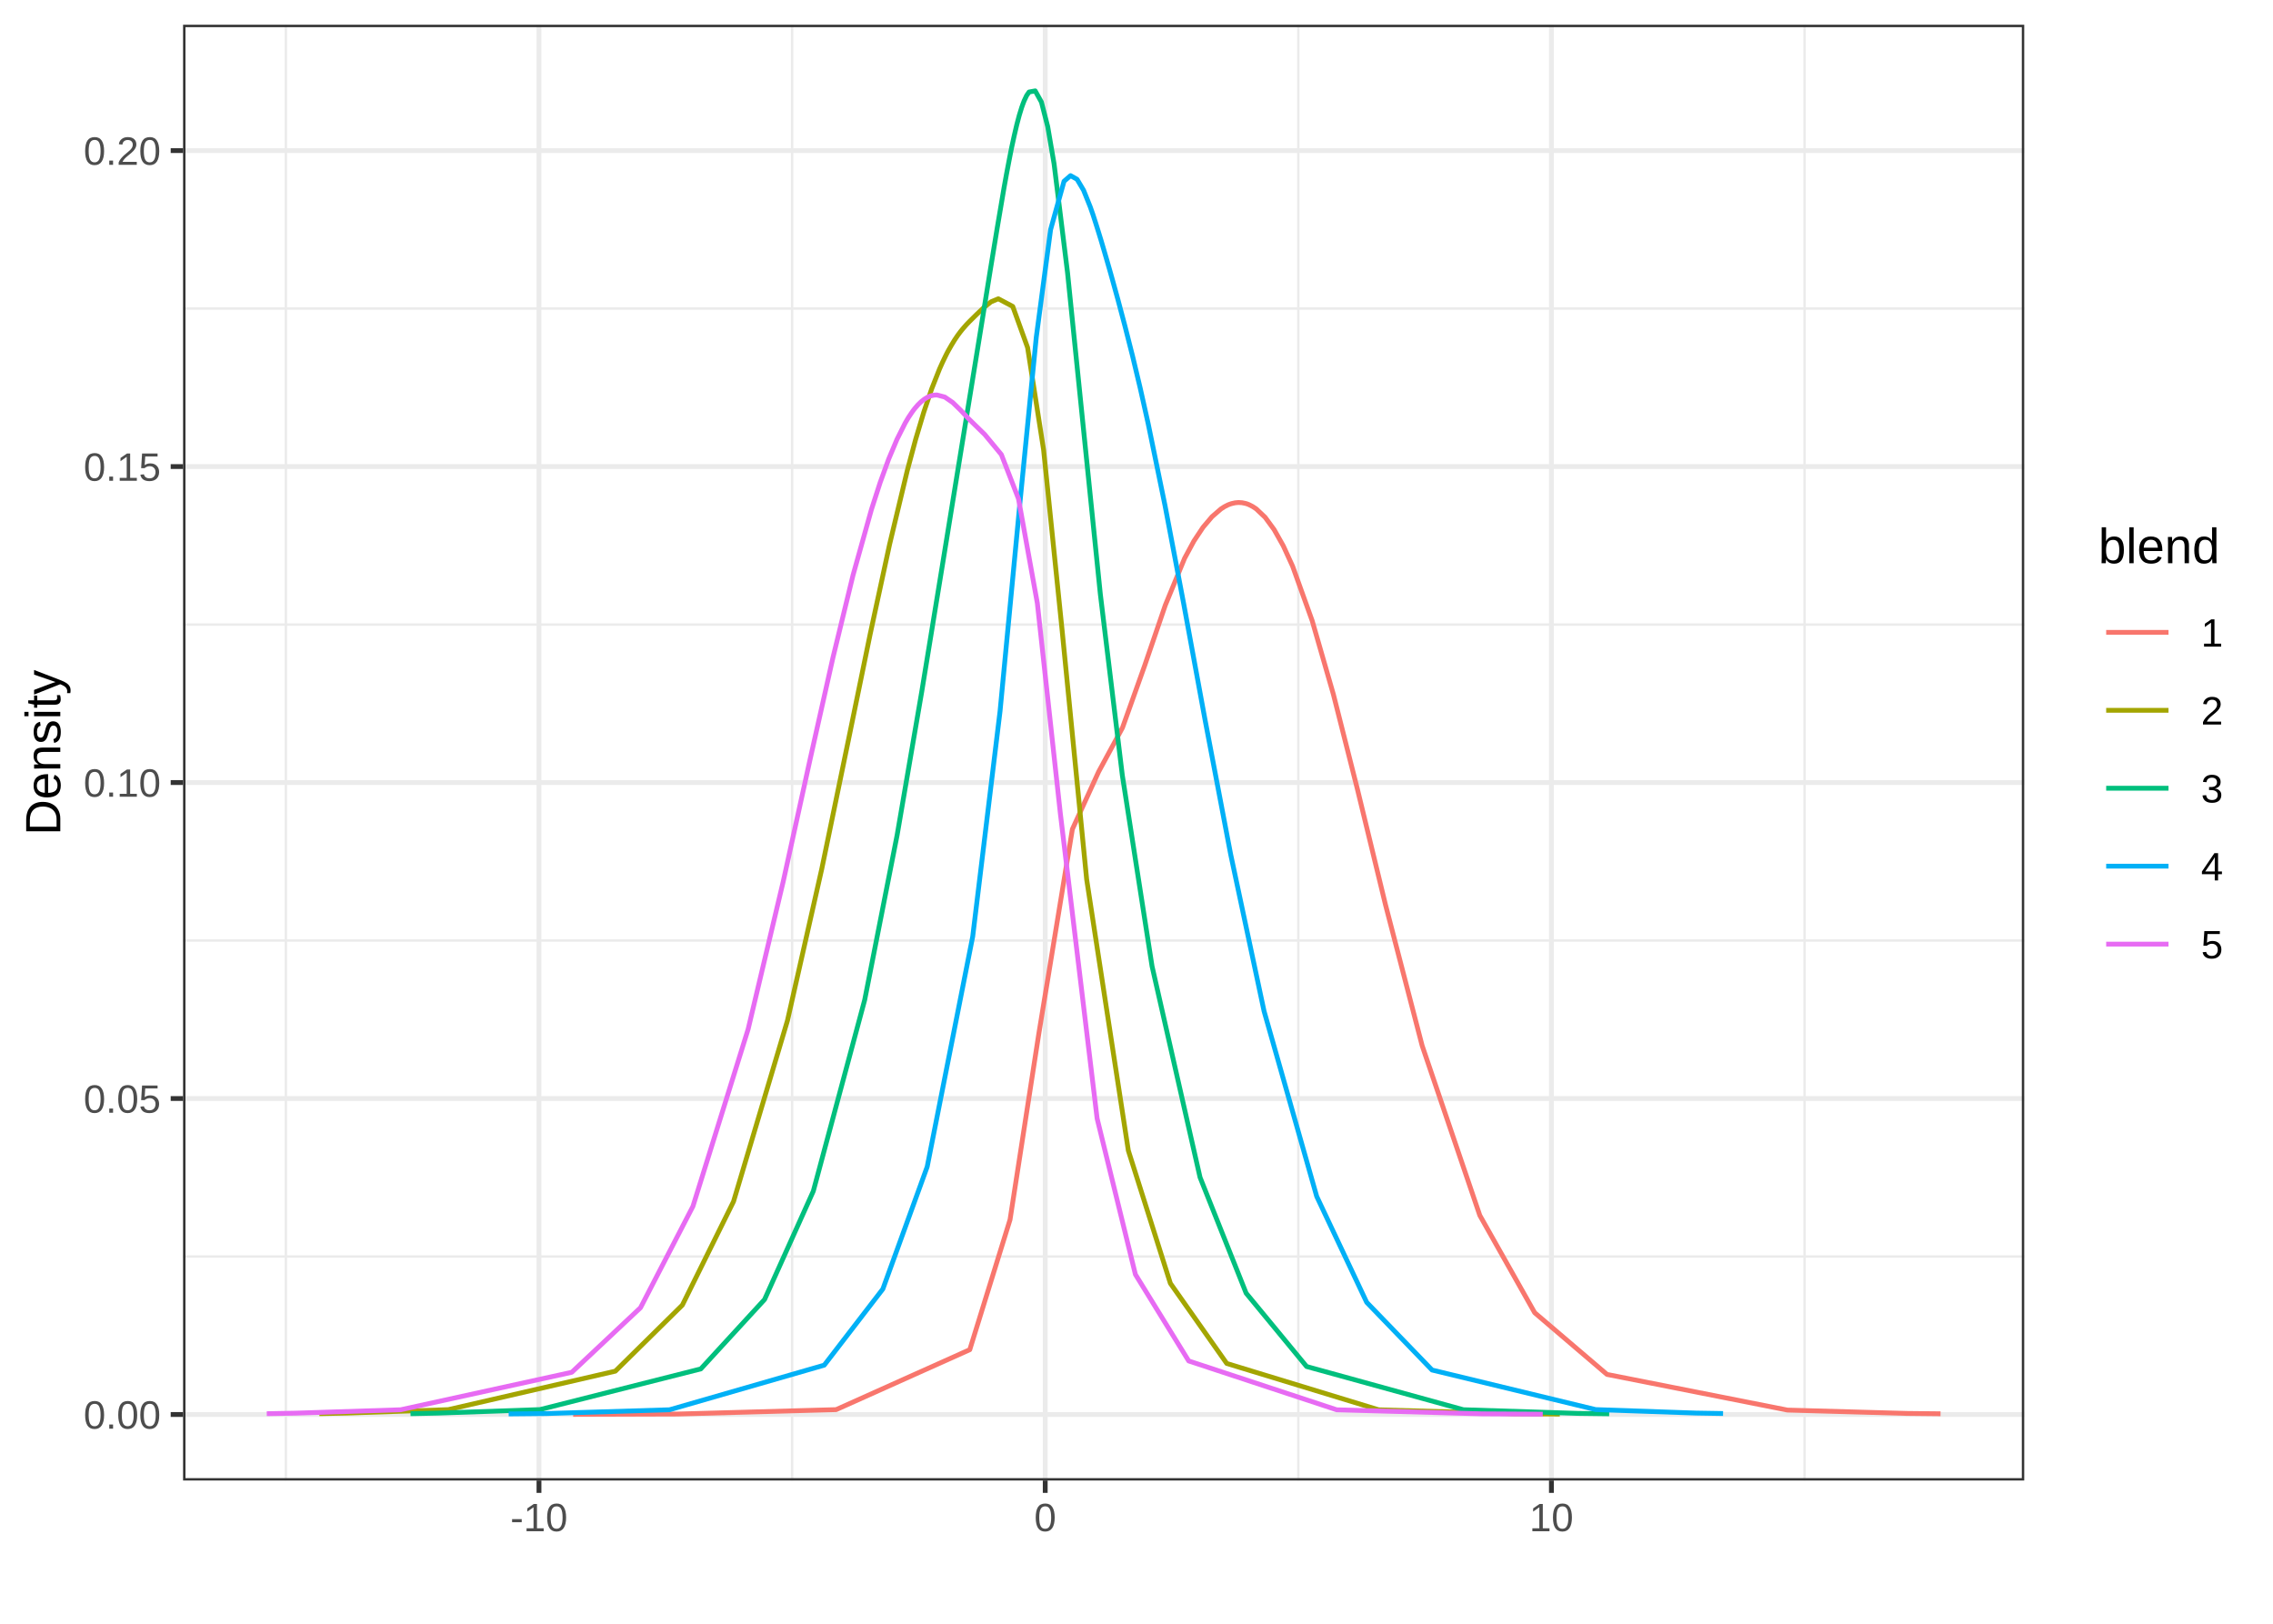
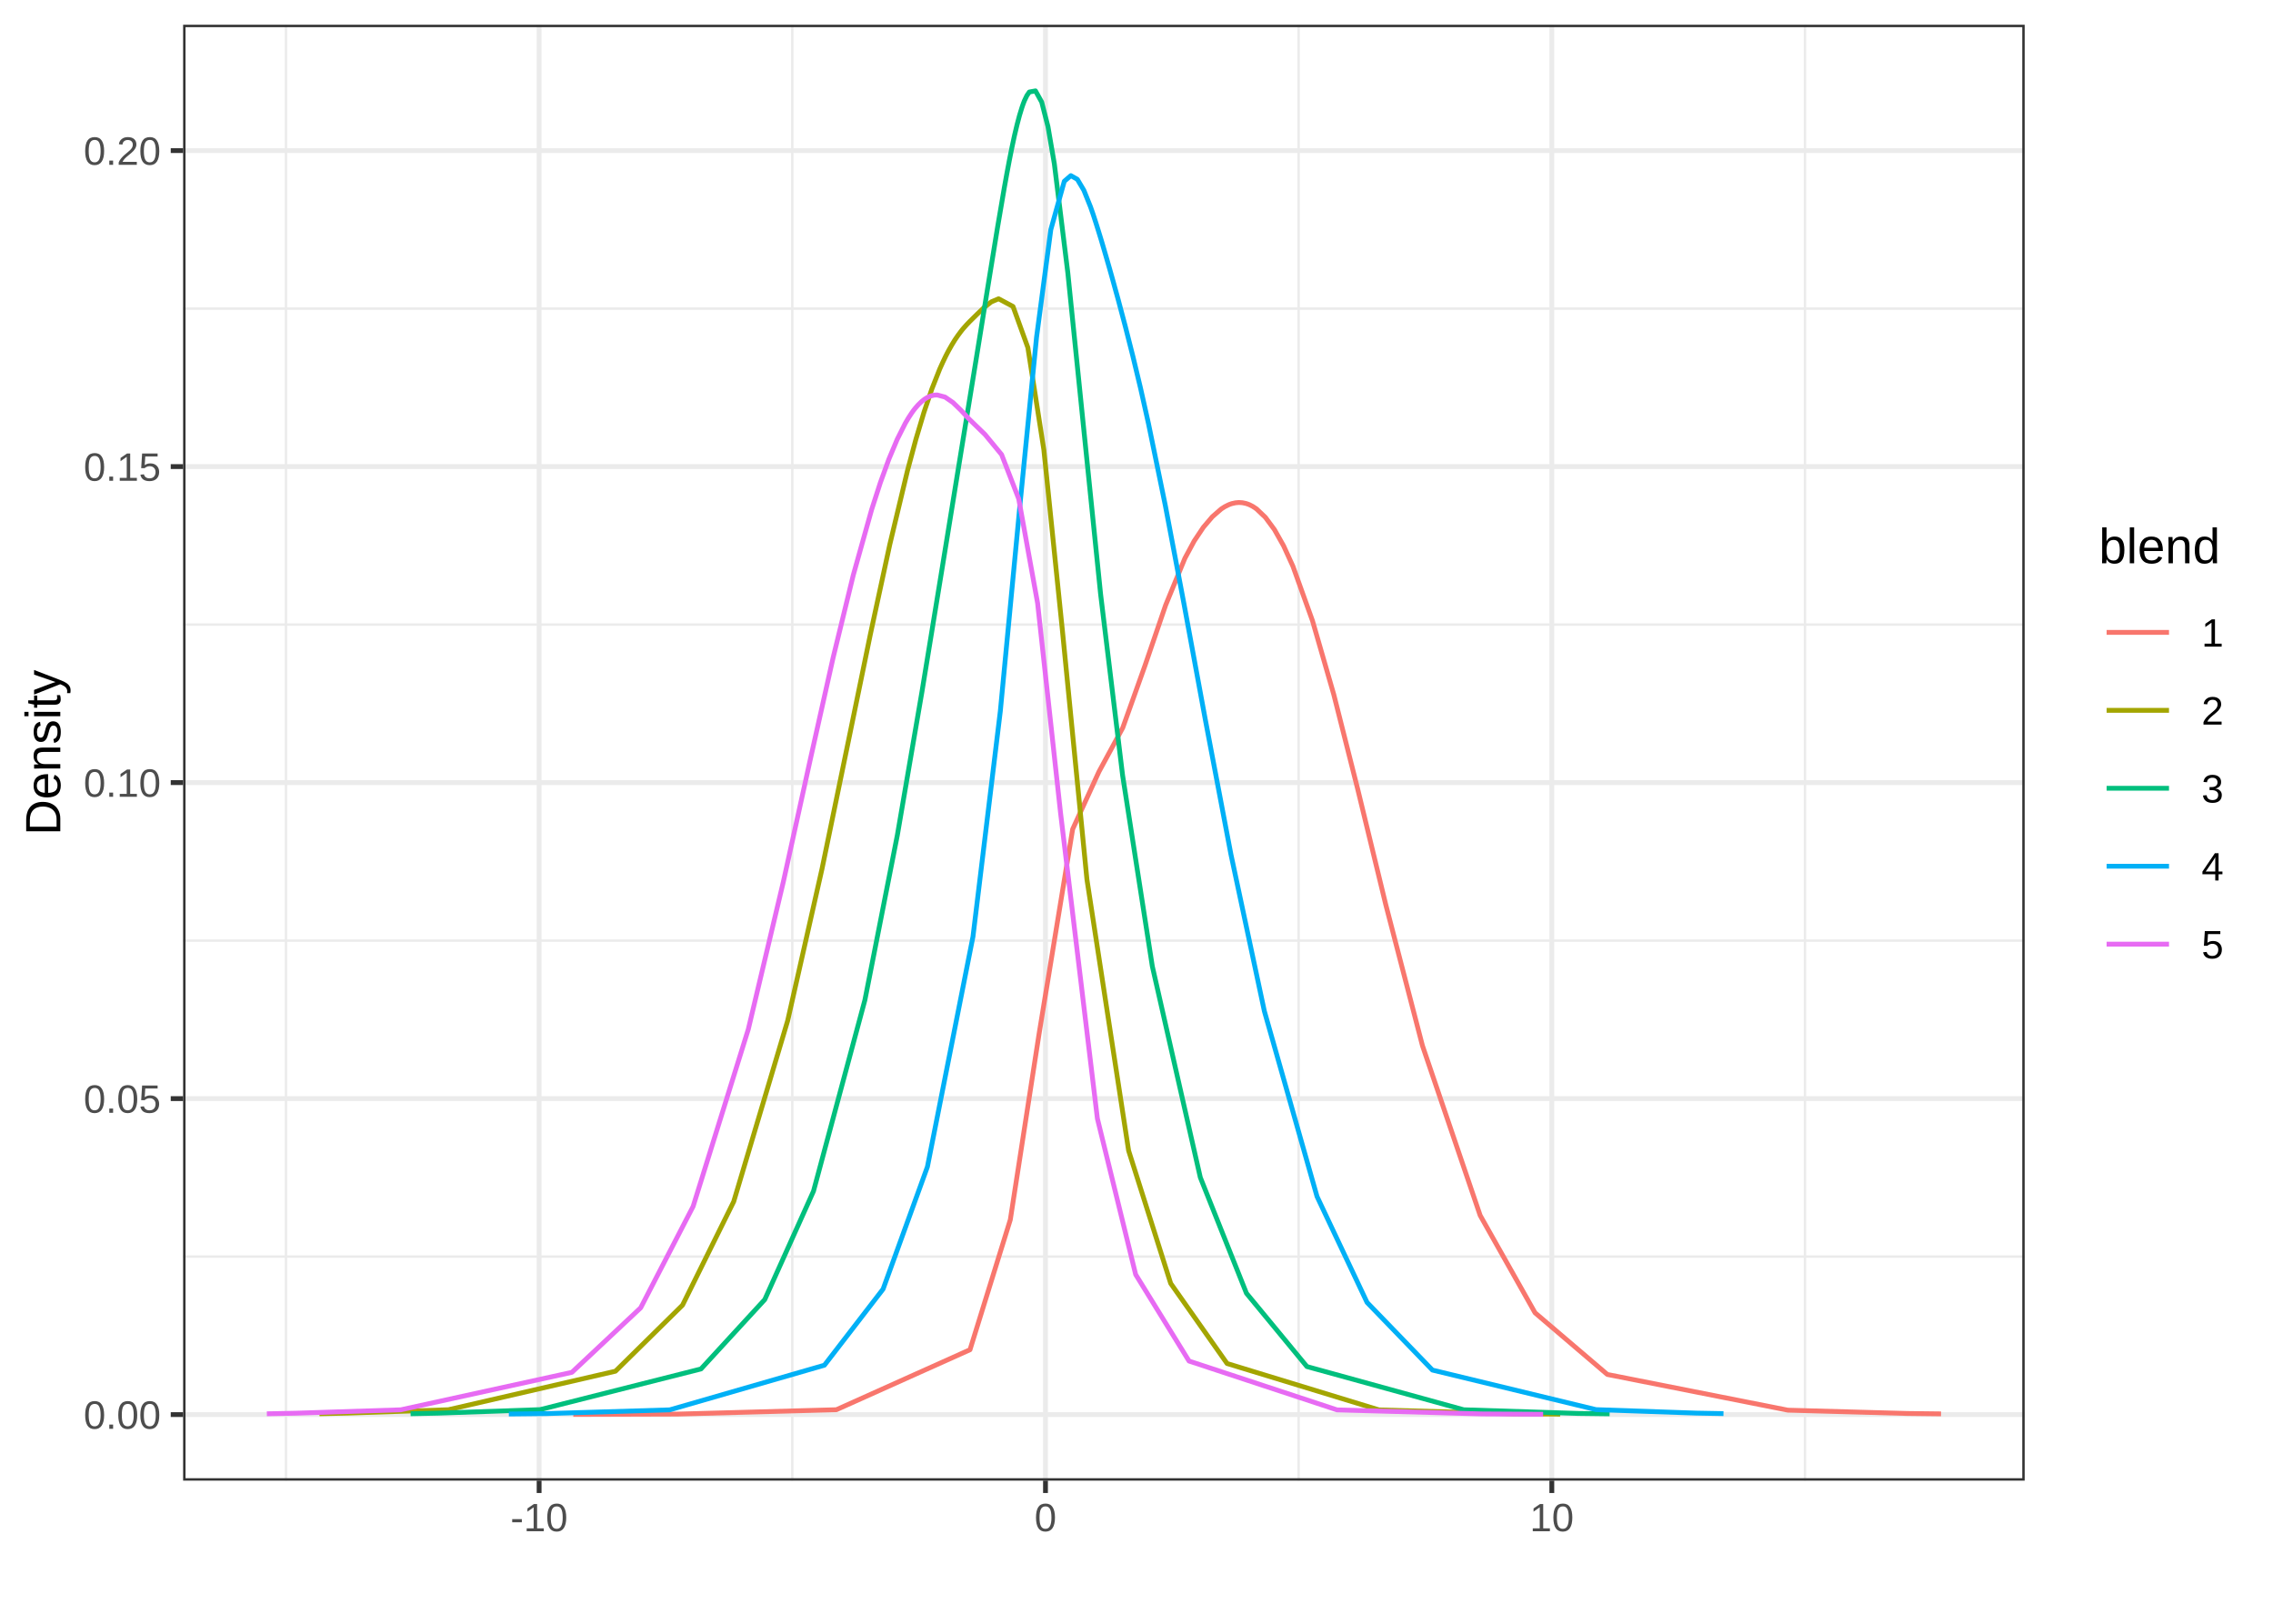
<svg xmlns="http://www.w3.org/2000/svg" class="svglite" width="504.00pt" height="360.00pt" viewBox="0 0 504.00 360.00">
  <defs>
    <style type="text/css">
    .svglite line, .svglite polyline, .svglite polygon, .svglite path, .svglite rect, .svglite circle {
      fill: none;
      stroke: #000000;
      stroke-linecap: round;
      stroke-linejoin: round;
      stroke-miterlimit: 10.00;
    }
    .svglite text {
      white-space: pre;
    }
  </style>
  </defs>
  <rect width="100%" height="100%" style="stroke: none; fill: #FFFFFF;" />
  <defs>
    <clipPath id="cpMC4wMHw1MDQuMDB8MC4wMHwzNjAuMDA=">
      <rect x="0.00" y="0.00" width="504.00" height="360.00" />
    </clipPath>
  </defs>
  <g clip-path="url(#cpMC4wMHw1MDQuMDB8MC4wMHwzNjAuMDA=)">
-     <rect x="0.00" y="0.00" width="504.00" height="360.00" style="stroke-width: 1.07; stroke: #FFFFFF; fill: #FFFFFF;" />
+     <rect x="-0" y="0.00" width="504.00" height="360.00" style="stroke-width: 1.07; stroke: #FFFFFF; fill: #FFFFFF;" />
  </g>
  <defs>
-     <clipPath id="cpNDAuNTl8NDQ4Ljg0fDUuNDh8MzI4LjI1">
-       <rect x="40.59" y="5.48" width="408.25" height="322.77" />
+     <clipPath id="cpNDAuNjB8NDQ4Ljk1fDUuNDh8MzI4LjI3">
+       <rect x="40.60" y="5.48" width="408.34" height="322.79" />
    </clipPath>
  </defs>
-   <g clip-path="url(#cpNDAuNTl8NDQ4Ljg0fDUuNDh8MzI4LjI1)">
-     <rect x="40.59" y="5.48" width="408.25" height="322.77" style="stroke-width: 1.07; stroke: none; fill: #FFFFFF;" />
-     <polyline points="40.59,278.58 448.84,278.58 " style="stroke-width: 0.53; stroke: #EBEBEB; stroke-linecap: butt;" />
-     <polyline points="40.59,208.53 448.84,208.53 " style="stroke-width: 0.53; stroke: #EBEBEB; stroke-linecap: butt;" />
-     <polyline points="40.59,138.47 448.84,138.47 " style="stroke-width: 0.53; stroke: #EBEBEB; stroke-linecap: butt;" />
-     <polyline points="40.59,68.41 448.84,68.41 " style="stroke-width: 0.53; stroke: #EBEBEB; stroke-linecap: butt;" />
-     <polyline points="63.39,328.25 63.39,5.48 " style="stroke-width: 0.53; stroke: #EBEBEB; stroke-linecap: butt;" />
-     <polyline points="175.64,328.25 175.64,5.48 " style="stroke-width: 0.53; stroke: #EBEBEB; stroke-linecap: butt;" />
-     <polyline points="287.88,328.25 287.88,5.48 " style="stroke-width: 0.53; stroke: #EBEBEB; stroke-linecap: butt;" />
-     <polyline points="400.13,328.25 400.13,5.48 " style="stroke-width: 0.53; stroke: #EBEBEB; stroke-linecap: butt;" />
-     <polyline points="40.59,313.61 448.84,313.61 " style="stroke-width: 1.07; stroke: #EBEBEB; stroke-linecap: butt;" />
-     <polyline points="40.59,243.55 448.84,243.55 " style="stroke-width: 1.07; stroke: #EBEBEB; stroke-linecap: butt;" />
-     <polyline points="40.59,173.50 448.84,173.50 " style="stroke-width: 1.07; stroke: #EBEBEB; stroke-linecap: butt;" />
-     <polyline points="40.59,103.44 448.84,103.44 " style="stroke-width: 1.07; stroke: #EBEBEB; stroke-linecap: butt;" />
-     <polyline points="40.59,33.39 448.84,33.39 " style="stroke-width: 1.07; stroke: #EBEBEB; stroke-linecap: butt;" />
-     <polyline points="119.51,328.25 119.51,5.48 " style="stroke-width: 1.07; stroke: #EBEBEB; stroke-linecap: butt;" />
-     <polyline points="231.76,328.25 231.76,5.48 " style="stroke-width: 1.07; stroke: #EBEBEB; stroke-linecap: butt;" />
-     <polyline points="344.00,328.25 344.00,5.48 " style="stroke-width: 1.07; stroke: #EBEBEB; stroke-linecap: butt;" />
-     <polyline points="127.09,313.58 150.11,313.51 185.40,312.53 215.03,299.24 223.96,270.41 230.34,229.19 237.78,183.85 243.61,171.09 248.89,161.35 253.84,147.48 258.39,134.17 262.67,123.77 264.73,119.95 266.75,116.91 268.74,114.56 270.71,112.85 271.50,112.34 272.28,111.94 272.67,111.79 273.07,111.66 273.85,111.48 274.63,111.41 275.41,111.46 276.19,111.62 276.58,111.74 276.97,111.90 277.75,112.30 278.54,112.82 280.52,114.69 282.51,117.41 284.54,121.01 286.62,125.55 290.95,137.61 295.65,153.92 300.94,174.79 307.21,200.59 315.34,231.84 328.12,269.46 340.29,291.04 356.32,304.72 396.34,312.63 422.81,313.37 430.28,313.45 " style="stroke-width: 1.07; stroke: #F8766D; stroke-linecap: butt;" />
-     <polyline points="70.81,313.42 76.99,313.29 99.41,312.53 136.44,304.00 151.30,289.35 162.65,266.38 174.61,226.26 182.21,192.66 188.06,164.38 192.95,140.58 197.26,120.66 201.18,104.30 203.03,97.41 204.83,91.39 206.59,86.20 208.31,81.84 208.99,80.32 209.66,78.93 209.99,78.27 210.33,77.64 211.00,76.47 211.66,75.39 212.32,74.41 212.98,73.52 213.31,73.11 213.64,72.72 214.29,71.98 214.94,71.30 216.55,69.71 218.16,68.18 219.76,66.91 221.36,66.24 224.56,67.94 227.85,77.05 231.40,99.72 235.52,139.88 240.95,194.97 250.19,255.09 259.51,284.53 272.01,302.29 305.70,312.57 335.56,313.43 345.86,313.52 " style="stroke-width: 1.07; stroke: #A3A500; stroke-linecap: butt;" />
-     <polyline points="91.02,313.43 97.13,313.30 119.73,312.52 155.39,303.50 169.53,288.11 180.34,264.08 191.73,221.70 198.92,185.17 204.39,153.30 208.92,125.57 212.86,101.32 216.39,79.63 218.04,69.46 219.61,59.70 221.14,50.40 222.61,41.73 223.19,38.51 223.77,35.47 224.05,34.03 224.33,32.64 224.90,30.03 225.45,27.67 226.00,25.59 226.55,23.80 226.83,23.02 227.10,22.32 227.64,21.18 228.18,20.40 229.54,20.15 230.92,22.63 232.31,28.06 233.72,36.29 236.71,60.46 240.06,93.32 243.98,131.71 248.86,171.90 255.45,214.23 266.09,261.03 276.31,286.71 289.72,302.97 324.48,312.55 349.80,313.36 356.81,313.45 " style="stroke-width: 1.07; stroke: #00BF7D; stroke-linecap: butt;" />
-     <polyline points="112.79,313.48 121.00,313.40 148.46,312.56 182.76,302.67 195.76,285.78 205.59,258.68 215.68,207.66 221.75,157.64 226.17,111.32 229.78,74.74 232.95,50.92 235.93,40.19 237.38,38.94 238.82,39.75 240.27,42.19 241.74,45.85 242.34,47.56 242.93,49.39 243.23,50.34 243.53,51.30 244.14,53.28 244.74,55.32 245.35,57.41 245.97,59.56 246.28,60.65 246.59,61.76 247.21,64.00 247.85,66.31 249.46,72.37 251.12,78.91 252.82,86.03 254.58,93.89 258.33,112.11 262.47,133.89 267.19,159.54 272.87,189.37 280.28,224.16 291.96,265.26 303.04,288.74 317.54,303.75 353.81,312.52 375.99,313.29 382.06,313.39 " style="stroke-width: 1.07; stroke: #00B0F6; stroke-linecap: butt;" />
-     <polyline points="59.15,313.43 65.58,313.31 88.84,312.56 126.78,304.25 142.02,289.93 153.65,267.45 165.88,228.20 173.66,195.47 179.65,168.24 184.69,145.81 189.14,127.54 193.22,112.98 195.16,106.98 197.04,101.80 198.89,97.41 200.70,93.81 201.41,92.60 202.13,91.52 202.48,91.03 202.83,90.57 203.54,89.75 204.25,89.06 204.95,88.51 205.65,88.08 206.00,87.91 206.35,87.78 207.05,87.61 207.75,87.57 209.49,88.03 211.25,89.24 213.01,90.95 214.79,92.86 218.36,96.34 222.04,100.79 225.83,110.58 230.01,133.71 235.10,180.23 243.27,247.99 251.76,282.56 263.58,301.74 296.40,312.57 328.60,313.46 342.08,313.54 " style="stroke-width: 1.07; stroke: #E76BF3; stroke-linecap: butt;" />
-     <rect x="40.59" y="5.48" width="408.25" height="322.77" style="stroke-width: 1.07; stroke: #333333;" />
+   <g clip-path="url(#cpNDAuNjB8NDQ4Ljk1fDUuNDh8MzI4LjI3)">
+     <rect x="40.60" y="5.48" width="408.34" height="322.79" style="stroke-width: 1.07; stroke: none; fill: #FFFFFF;" />
+     <polyline points="40.60,278.60 448.95,278.60 " style="stroke-width: 0.53; stroke: #EBEBEB; stroke-linecap: butt;" />
+     <polyline points="40.60,208.54 448.95,208.54 " style="stroke-width: 0.53; stroke: #EBEBEB; stroke-linecap: butt;" />
+     <polyline points="40.60,138.48 448.95,138.48 " style="stroke-width: 0.53; stroke: #EBEBEB; stroke-linecap: butt;" />
+     <polyline points="40.60,68.42 448.95,68.42 " style="stroke-width: 0.53; stroke: #EBEBEB; stroke-linecap: butt;" />
+     <polyline points="63.41,328.27 63.41,5.48 " style="stroke-width: 0.53; stroke: #EBEBEB; stroke-linecap: butt;" />
+     <polyline points="175.68,328.27 175.68,5.48 " style="stroke-width: 0.53; stroke: #EBEBEB; stroke-linecap: butt;" />
+     <polyline points="287.95,328.27 287.95,5.48 " style="stroke-width: 0.53; stroke: #EBEBEB; stroke-linecap: butt;" />
+     <polyline points="400.22,328.27 400.22,5.48 " style="stroke-width: 0.53; stroke: #EBEBEB; stroke-linecap: butt;" />
+     <polyline points="40.60,313.63 448.95,313.63 " style="stroke-width: 1.07; stroke: #EBEBEB; stroke-linecap: butt;" />
+     <polyline points="40.60,243.57 448.95,243.57 " style="stroke-width: 1.07; stroke: #EBEBEB; stroke-linecap: butt;" />
+     <polyline points="40.60,173.51 448.95,173.51 " style="stroke-width: 1.07; stroke: #EBEBEB; stroke-linecap: butt;" />
+     <polyline points="40.60,103.45 448.95,103.45 " style="stroke-width: 1.07; stroke: #EBEBEB; stroke-linecap: butt;" />
+     <polyline points="40.60,33.39 448.95,33.39 " style="stroke-width: 1.07; stroke: #EBEBEB; stroke-linecap: butt;" />
+     <polyline points="119.54,328.27 119.54,5.48 " style="stroke-width: 1.07; stroke: #EBEBEB; stroke-linecap: butt;" />
+     <polyline points="231.82,328.27 231.82,5.48 " style="stroke-width: 1.07; stroke: #EBEBEB; stroke-linecap: butt;" />
+     <polyline points="344.09,328.27 344.09,5.48 " style="stroke-width: 1.07; stroke: #EBEBEB; stroke-linecap: butt;" />
+     <polyline points="127.12,313.59 150.15,313.52 185.45,312.55 215.08,299.25 224.02,270.42 230.40,229.20 237.84,183.85 243.67,171.10 248.95,161.36 253.91,147.48 258.46,134.17 262.73,123.78 264.79,119.95 266.82,116.91 268.81,114.57 270.78,112.85 271.56,112.35 272.35,111.95 272.74,111.79 273.13,111.66 273.92,111.48 274.70,111.41 275.48,111.46 276.26,111.62 276.65,111.75 277.04,111.90 277.82,112.30 278.61,112.83 280.58,114.70 282.58,117.41 284.61,121.01 286.69,125.56 291.02,137.62 295.73,153.93 301.01,174.80 307.28,200.60 315.41,231.85 328.20,269.47 340.37,291.06 356.40,304.73 396.44,312.65 422.91,313.38 430.39,313.47 " style="stroke-width: 1.07; stroke: #F8766D; stroke-linecap: butt;" />
+     <polyline points="70.83,313.44 77.01,313.30 99.43,312.55 136.47,304.01 151.34,289.36 162.69,266.40 174.66,226.27 182.26,192.67 188.10,164.39 193.00,140.59 197.31,120.67 201.23,104.30 203.08,97.42 204.88,91.39 206.64,86.20 208.36,81.84 209.04,80.33 209.71,78.93 210.05,78.27 210.38,77.65 211.05,76.47 211.71,75.39 212.38,74.41 213.04,73.52 213.36,73.11 213.69,72.72 214.35,71.98 215.00,71.30 216.61,69.71 218.21,68.18 219.82,66.92 221.42,66.24 224.62,67.95 227.91,77.06 231.46,99.73 235.58,139.88 241.01,194.98 250.25,255.10 259.58,284.54 272.08,302.30 305.77,312.59 335.65,313.45 345.94,313.53 " style="stroke-width: 1.07; stroke: #A3A500; stroke-linecap: butt;" />
+     <polyline points="91.04,313.44 97.16,313.31 119.76,312.53 155.43,303.51 169.57,288.13 180.38,264.09 191.78,221.71 198.97,185.18 204.44,153.30 208.97,125.58 212.91,101.33 216.45,79.63 218.09,69.47 219.67,59.71 221.19,50.40 222.67,41.73 223.25,38.51 223.82,35.48 224.11,34.03 224.39,32.64 224.95,30.03 225.51,27.67 226.06,25.59 226.61,23.80 226.88,23.02 227.15,22.32 227.70,21.18 228.24,20.40 229.60,20.15 230.98,22.63 232.37,28.07 233.78,36.29 236.77,60.46 240.12,93.32 244.04,131.72 248.92,171.91 255.51,214.24 266.15,261.05 276.38,286.73 289.79,302.98 324.56,312.56 349.88,313.37 356.90,313.46 " style="stroke-width: 1.07; stroke: #00BF7D; stroke-linecap: butt;" />
+     <polyline points="112.83,313.50 121.03,313.41 148.50,312.58 182.80,302.68 195.81,285.80 205.64,258.69 215.74,207.67 221.81,157.64 226.22,111.33 229.84,74.75 233.00,50.92 235.99,40.19 237.44,38.94 238.88,39.75 240.33,42.19 241.80,45.85 242.40,47.57 242.99,49.39 243.29,50.34 243.59,51.30 244.20,53.28 244.80,55.32 245.41,57.41 246.03,59.56 246.34,60.66 246.65,61.76 247.27,64.01 247.91,66.31 249.52,72.37 251.18,78.91 252.89,86.03 254.65,93.89 258.40,112.11 262.53,133.90 267.26,159.55 272.93,189.38 280.35,224.17 292.03,265.28 303.12,288.76 317.62,303.76 353.89,312.53 376.08,313.30 382.15,313.41 " style="stroke-width: 1.07; stroke: #00B0F6; stroke-linecap: butt;" />
+     <polyline points="59.17,313.45 65.60,313.32 88.86,312.57 126.81,304.26 142.06,289.95 153.69,267.47 165.92,228.21 173.70,195.48 179.70,168.25 184.73,145.81 189.19,127.55 193.27,112.99 195.21,106.99 197.09,101.81 198.94,97.41 200.75,93.81 201.47,92.60 202.18,91.52 202.53,91.03 202.88,90.58 203.59,89.76 204.30,89.07 205.00,88.51 205.70,88.08 206.05,87.92 206.40,87.78 207.10,87.61 207.80,87.57 209.54,88.03 211.30,89.24 213.07,90.95 214.84,92.87 218.42,96.34 222.09,100.79 225.88,110.59 230.07,133.72 235.16,180.24 243.33,248.00 251.82,282.58 263.65,301.76 296.48,312.59 328.68,313.48 342.16,313.56 " style="stroke-width: 1.07; stroke: #E76BF3; stroke-linecap: butt;" />
+     <rect x="40.60" y="5.48" width="408.34" height="322.79" style="stroke-width: 1.07; stroke: #333333;" />
  </g>
  <g clip-path="url(#cpMC4wMHw1MDQuMDB8MC4wMHwzNjAuMDA=)">
-     <text x="35.66" y="316.76" text-anchor="end" style="font-size: 8.80px;fill: #4D4D4D; font-family: &quot;Arial&quot;;" textLength="17.13px" lengthAdjust="spacingAndGlyphs">0.00</text>
-     <text x="35.66" y="246.71" text-anchor="end" style="font-size: 8.80px;fill: #4D4D4D; font-family: &quot;Arial&quot;;" textLength="17.13px" lengthAdjust="spacingAndGlyphs">0.05</text>
-     <text x="35.66" y="176.65" text-anchor="end" style="font-size: 8.80px;fill: #4D4D4D; font-family: &quot;Arial&quot;;" textLength="17.13px" lengthAdjust="spacingAndGlyphs">0.10</text>
-     <text x="35.66" y="106.60" text-anchor="end" style="font-size: 8.80px;fill: #4D4D4D; font-family: &quot;Arial&quot;;" textLength="17.13px" lengthAdjust="spacingAndGlyphs">0.15</text>
-     <text x="35.66" y="36.54" text-anchor="end" style="font-size: 8.80px;fill: #4D4D4D; font-family: &quot;Arial&quot;;" textLength="17.13px" lengthAdjust="spacingAndGlyphs">0.20</text>
-     <polyline points="37.85,313.61 40.59,313.61 " style="stroke-width: 1.07; stroke: #333333; stroke-linecap: butt;" />
-     <polyline points="37.85,243.55 40.59,243.55 " style="stroke-width: 1.07; stroke: #333333; stroke-linecap: butt;" />
-     <polyline points="37.85,173.50 40.59,173.50 " style="stroke-width: 1.07; stroke: #333333; stroke-linecap: butt;" />
-     <polyline points="37.85,103.44 40.59,103.44 " style="stroke-width: 1.07; stroke: #333333; stroke-linecap: butt;" />
-     <polyline points="37.85,33.39 40.59,33.39 " style="stroke-width: 1.07; stroke: #333333; stroke-linecap: butt;" />
-     <polyline points="119.51,330.99 119.51,328.25 " style="stroke-width: 1.07; stroke: #333333; stroke-linecap: butt;" />
-     <polyline points="231.76,330.99 231.76,328.25 " style="stroke-width: 1.07; stroke: #333333; stroke-linecap: butt;" />
-     <polyline points="344.00,330.99 344.00,328.25 " style="stroke-width: 1.07; stroke: #333333; stroke-linecap: butt;" />
-     <text x="119.51" y="339.49" text-anchor="middle" style="font-size: 8.80px;fill: #4D4D4D; font-family: &quot;Arial&quot;;" textLength="12.72px" lengthAdjust="spacingAndGlyphs">-10</text>
-     <text x="231.76" y="339.49" text-anchor="middle" style="font-size: 8.80px;fill: #4D4D4D; font-family: &quot;Arial&quot;;" textLength="4.90px" lengthAdjust="spacingAndGlyphs">0</text>
-     <text x="344.00" y="339.49" text-anchor="middle" style="font-size: 8.80px;fill: #4D4D4D; font-family: &quot;Arial&quot;;" textLength="9.79px" lengthAdjust="spacingAndGlyphs">10</text>
+     <text x="35.67" y="316.78" text-anchor="end" style="font-size: 8.80px;fill: #4D4D4D; font-family: &quot;Arial&quot;;" textLength="17.13px" lengthAdjust="spacingAndGlyphs">0.00</text>
+     <text x="35.67" y="246.72" text-anchor="end" style="font-size: 8.80px;fill: #4D4D4D; font-family: &quot;Arial&quot;;" textLength="17.13px" lengthAdjust="spacingAndGlyphs">0.05</text>
+     <text x="35.67" y="176.66" text-anchor="end" style="font-size: 8.80px;fill: #4D4D4D; font-family: &quot;Arial&quot;;" textLength="17.13px" lengthAdjust="spacingAndGlyphs">0.10</text>
+     <text x="35.67" y="106.60" text-anchor="end" style="font-size: 8.80px;fill: #4D4D4D; font-family: &quot;Arial&quot;;" textLength="17.13px" lengthAdjust="spacingAndGlyphs">0.15</text>
+     <text x="35.67" y="36.54" text-anchor="end" style="font-size: 8.80px;fill: #4D4D4D; font-family: &quot;Arial&quot;;" textLength="17.13px" lengthAdjust="spacingAndGlyphs">0.20</text>
+     <polyline points="37.86,313.63 40.60,313.63 " style="stroke-width: 1.07; stroke: #333333; stroke-linecap: butt;" />
+     <polyline points="37.86,243.57 40.60,243.57 " style="stroke-width: 1.07; stroke: #333333; stroke-linecap: butt;" />
+     <polyline points="37.86,173.51 40.60,173.51 " style="stroke-width: 1.07; stroke: #333333; stroke-linecap: butt;" />
+     <polyline points="37.86,103.45 40.60,103.45 " style="stroke-width: 1.07; stroke: #333333; stroke-linecap: butt;" />
+     <polyline points="37.86,33.39 40.60,33.39 " style="stroke-width: 1.07; stroke: #333333; stroke-linecap: butt;" />
+     <polyline points="119.54,331.01 119.54,328.27 " style="stroke-width: 1.07; stroke: #333333; stroke-linecap: butt;" />
+     <polyline points="231.82,331.01 231.82,328.27 " style="stroke-width: 1.07; stroke: #333333; stroke-linecap: butt;" />
+     <polyline points="344.09,331.01 344.09,328.27 " style="stroke-width: 1.07; stroke: #333333; stroke-linecap: butt;" />
+     <text x="119.54" y="339.50" text-anchor="middle" style="font-size: 8.80px;fill: #4D4D4D; font-family: &quot;Arial&quot;;" textLength="12.72px" lengthAdjust="spacingAndGlyphs">-10</text>
+     <text x="231.82" y="339.50" text-anchor="middle" style="font-size: 8.80px;fill: #4D4D4D; font-family: &quot;Arial&quot;;" textLength="4.90px" lengthAdjust="spacingAndGlyphs">0</text>
+     <text x="344.09" y="339.50" text-anchor="middle" style="font-size: 8.80px;fill: #4D4D4D; font-family: &quot;Arial&quot;;" textLength="9.79px" lengthAdjust="spacingAndGlyphs">10</text>
    <text transform="translate(13.37,166.87) rotate(-90)" text-anchor="middle" style="font-size: 11.00px; font-family: &quot;Arial&quot;;" textLength="36.68px" lengthAdjust="spacingAndGlyphs">Density</text>
-     <rect x="459.80" y="110.29" width="38.72" height="113.16" style="stroke-width: 1.07; stroke: none; fill: #FFFFFF;" />
-     <text x="465.28" y="124.87" style="font-size: 11.00px; font-family: &quot;Arial&quot;;" textLength="26.92px" lengthAdjust="spacingAndGlyphs">blend</text>
-     <rect x="465.28" y="131.56" width="17.28" height="17.28" style="stroke-width: 1.07; stroke: none; fill: #FFFFFF;" />
-     <line x1="467.01" y1="140.20" x2="480.83" y2="140.20" style="stroke-width: 1.07; stroke: #F8766D; stroke-linecap: butt;" />
-     <rect x="465.28" y="148.84" width="17.28" height="17.28" style="stroke-width: 1.07; stroke: none; fill: #FFFFFF;" />
-     <line x1="467.01" y1="157.48" x2="480.83" y2="157.48" style="stroke-width: 1.07; stroke: #A3A500; stroke-linecap: butt;" />
-     <rect x="465.28" y="166.12" width="17.28" height="17.28" style="stroke-width: 1.07; stroke: none; fill: #FFFFFF;" />
-     <line x1="467.01" y1="174.76" x2="480.83" y2="174.76" style="stroke-width: 1.07; stroke: #00BF7D; stroke-linecap: butt;" />
-     <rect x="465.28" y="183.40" width="17.28" height="17.28" style="stroke-width: 1.07; stroke: none; fill: #FFFFFF;" />
-     <line x1="467.01" y1="192.04" x2="480.83" y2="192.04" style="stroke-width: 1.07; stroke: #00B0F6; stroke-linecap: butt;" />
-     <rect x="465.28" y="200.68" width="17.28" height="17.28" style="stroke-width: 1.07; stroke: none; fill: #FFFFFF;" />
-     <line x1="467.01" y1="209.32" x2="480.83" y2="209.32" style="stroke-width: 1.07; stroke: #E76BF3; stroke-linecap: butt;" />
-     <text x="488.04" y="143.36" style="font-size: 8.80px; font-family: &quot;Arial&quot;;" textLength="4.90px" lengthAdjust="spacingAndGlyphs">1</text>
-     <text x="488.04" y="160.64" style="font-size: 8.80px; font-family: &quot;Arial&quot;;" textLength="4.90px" lengthAdjust="spacingAndGlyphs">2</text>
-     <text x="488.04" y="177.92" style="font-size: 8.80px; font-family: &quot;Arial&quot;;" textLength="4.90px" lengthAdjust="spacingAndGlyphs">3</text>
-     <text x="488.04" y="195.20" style="font-size: 8.80px; font-family: &quot;Arial&quot;;" textLength="4.90px" lengthAdjust="spacingAndGlyphs">4</text>
-     <text x="488.04" y="212.48" style="font-size: 8.80px; font-family: &quot;Arial&quot;;" textLength="4.90px" lengthAdjust="spacingAndGlyphs">5</text>
+     <rect x="459.91" y="110.29" width="38.61" height="113.16" style="stroke-width: 1.07; stroke: none; fill: #FFFFFF;" />
+     <text x="465.39" y="124.88" style="font-size: 11.00px; font-family: &quot;Arial&quot;;" textLength="26.92px" lengthAdjust="spacingAndGlyphs">blend</text>
+     <rect x="465.39" y="131.57" width="17.28" height="17.28" style="stroke-width: 1.07; stroke: none; fill: #FFFFFF;" />
+     <line x1="467.11" y1="140.21" x2="480.94" y2="140.21" style="stroke-width: 1.07; stroke: #F8766D; stroke-linecap: butt;" />
+     <rect x="465.39" y="148.85" width="17.28" height="17.28" style="stroke-width: 1.07; stroke: none; fill: #FFFFFF;" />
+     <line x1="467.11" y1="157.49" x2="480.94" y2="157.49" style="stroke-width: 1.07; stroke: #A3A500; stroke-linecap: butt;" />
+     <rect x="465.39" y="166.13" width="17.28" height="17.28" style="stroke-width: 1.07; stroke: none; fill: #FFFFFF;" />
+     <line x1="467.11" y1="174.77" x2="480.94" y2="174.77" style="stroke-width: 1.07; stroke: #00BF7D; stroke-linecap: butt;" />
+     <rect x="465.39" y="183.41" width="17.28" height="17.28" style="stroke-width: 1.07; stroke: none; fill: #FFFFFF;" />
+     <line x1="467.11" y1="192.05" x2="480.94" y2="192.05" style="stroke-width: 1.07; stroke: #00B0F6; stroke-linecap: butt;" />
+     <rect x="465.39" y="200.69" width="17.28" height="17.28" style="stroke-width: 1.07; stroke: none; fill: #FFFFFF;" />
+     <line x1="467.11" y1="209.33" x2="480.94" y2="209.33" style="stroke-width: 1.07; stroke: #E76BF3; stroke-linecap: butt;" />
+     <text x="488.15" y="143.37" style="font-size: 8.80px; font-family: &quot;Arial&quot;;" textLength="4.90px" lengthAdjust="spacingAndGlyphs">1</text>
+     <text x="488.15" y="160.65" style="font-size: 8.80px; font-family: &quot;Arial&quot;;" textLength="4.90px" lengthAdjust="spacingAndGlyphs">2</text>
+     <text x="488.15" y="177.93" style="font-size: 8.80px; font-family: &quot;Arial&quot;;" textLength="4.90px" lengthAdjust="spacingAndGlyphs">3</text>
+     <text x="488.15" y="195.21" style="font-size: 8.80px; font-family: &quot;Arial&quot;;" textLength="4.90px" lengthAdjust="spacingAndGlyphs">4</text>
+     <text x="488.15" y="212.49" style="font-size: 8.80px; font-family: &quot;Arial&quot;;" textLength="4.90px" lengthAdjust="spacingAndGlyphs">5</text>
  </g>
</svg>
